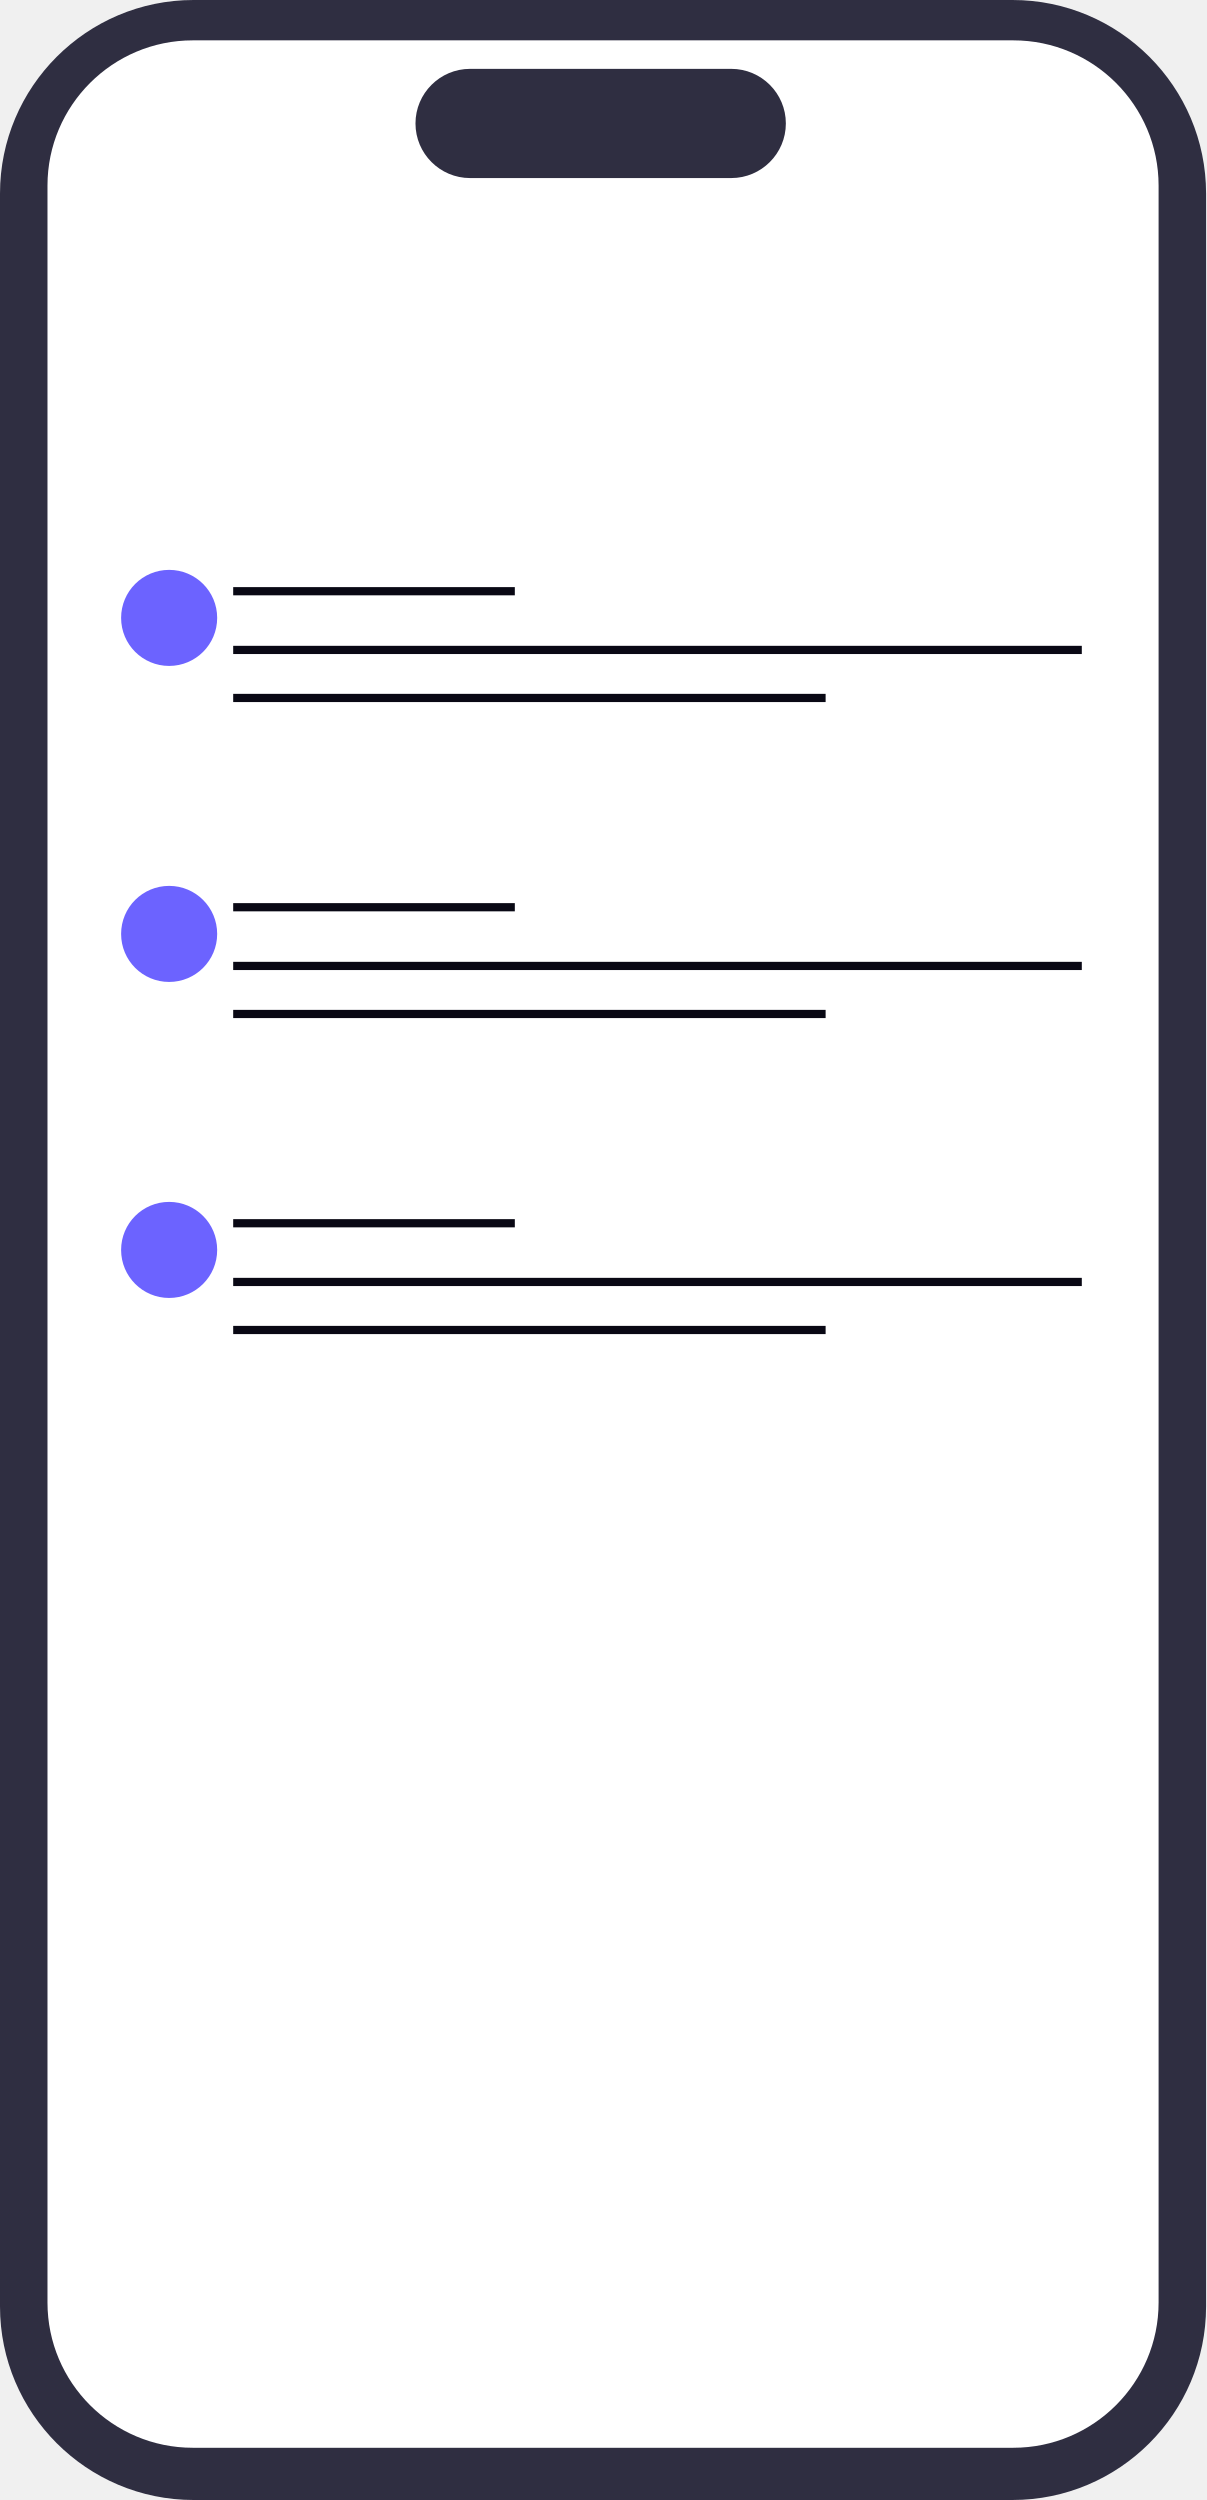
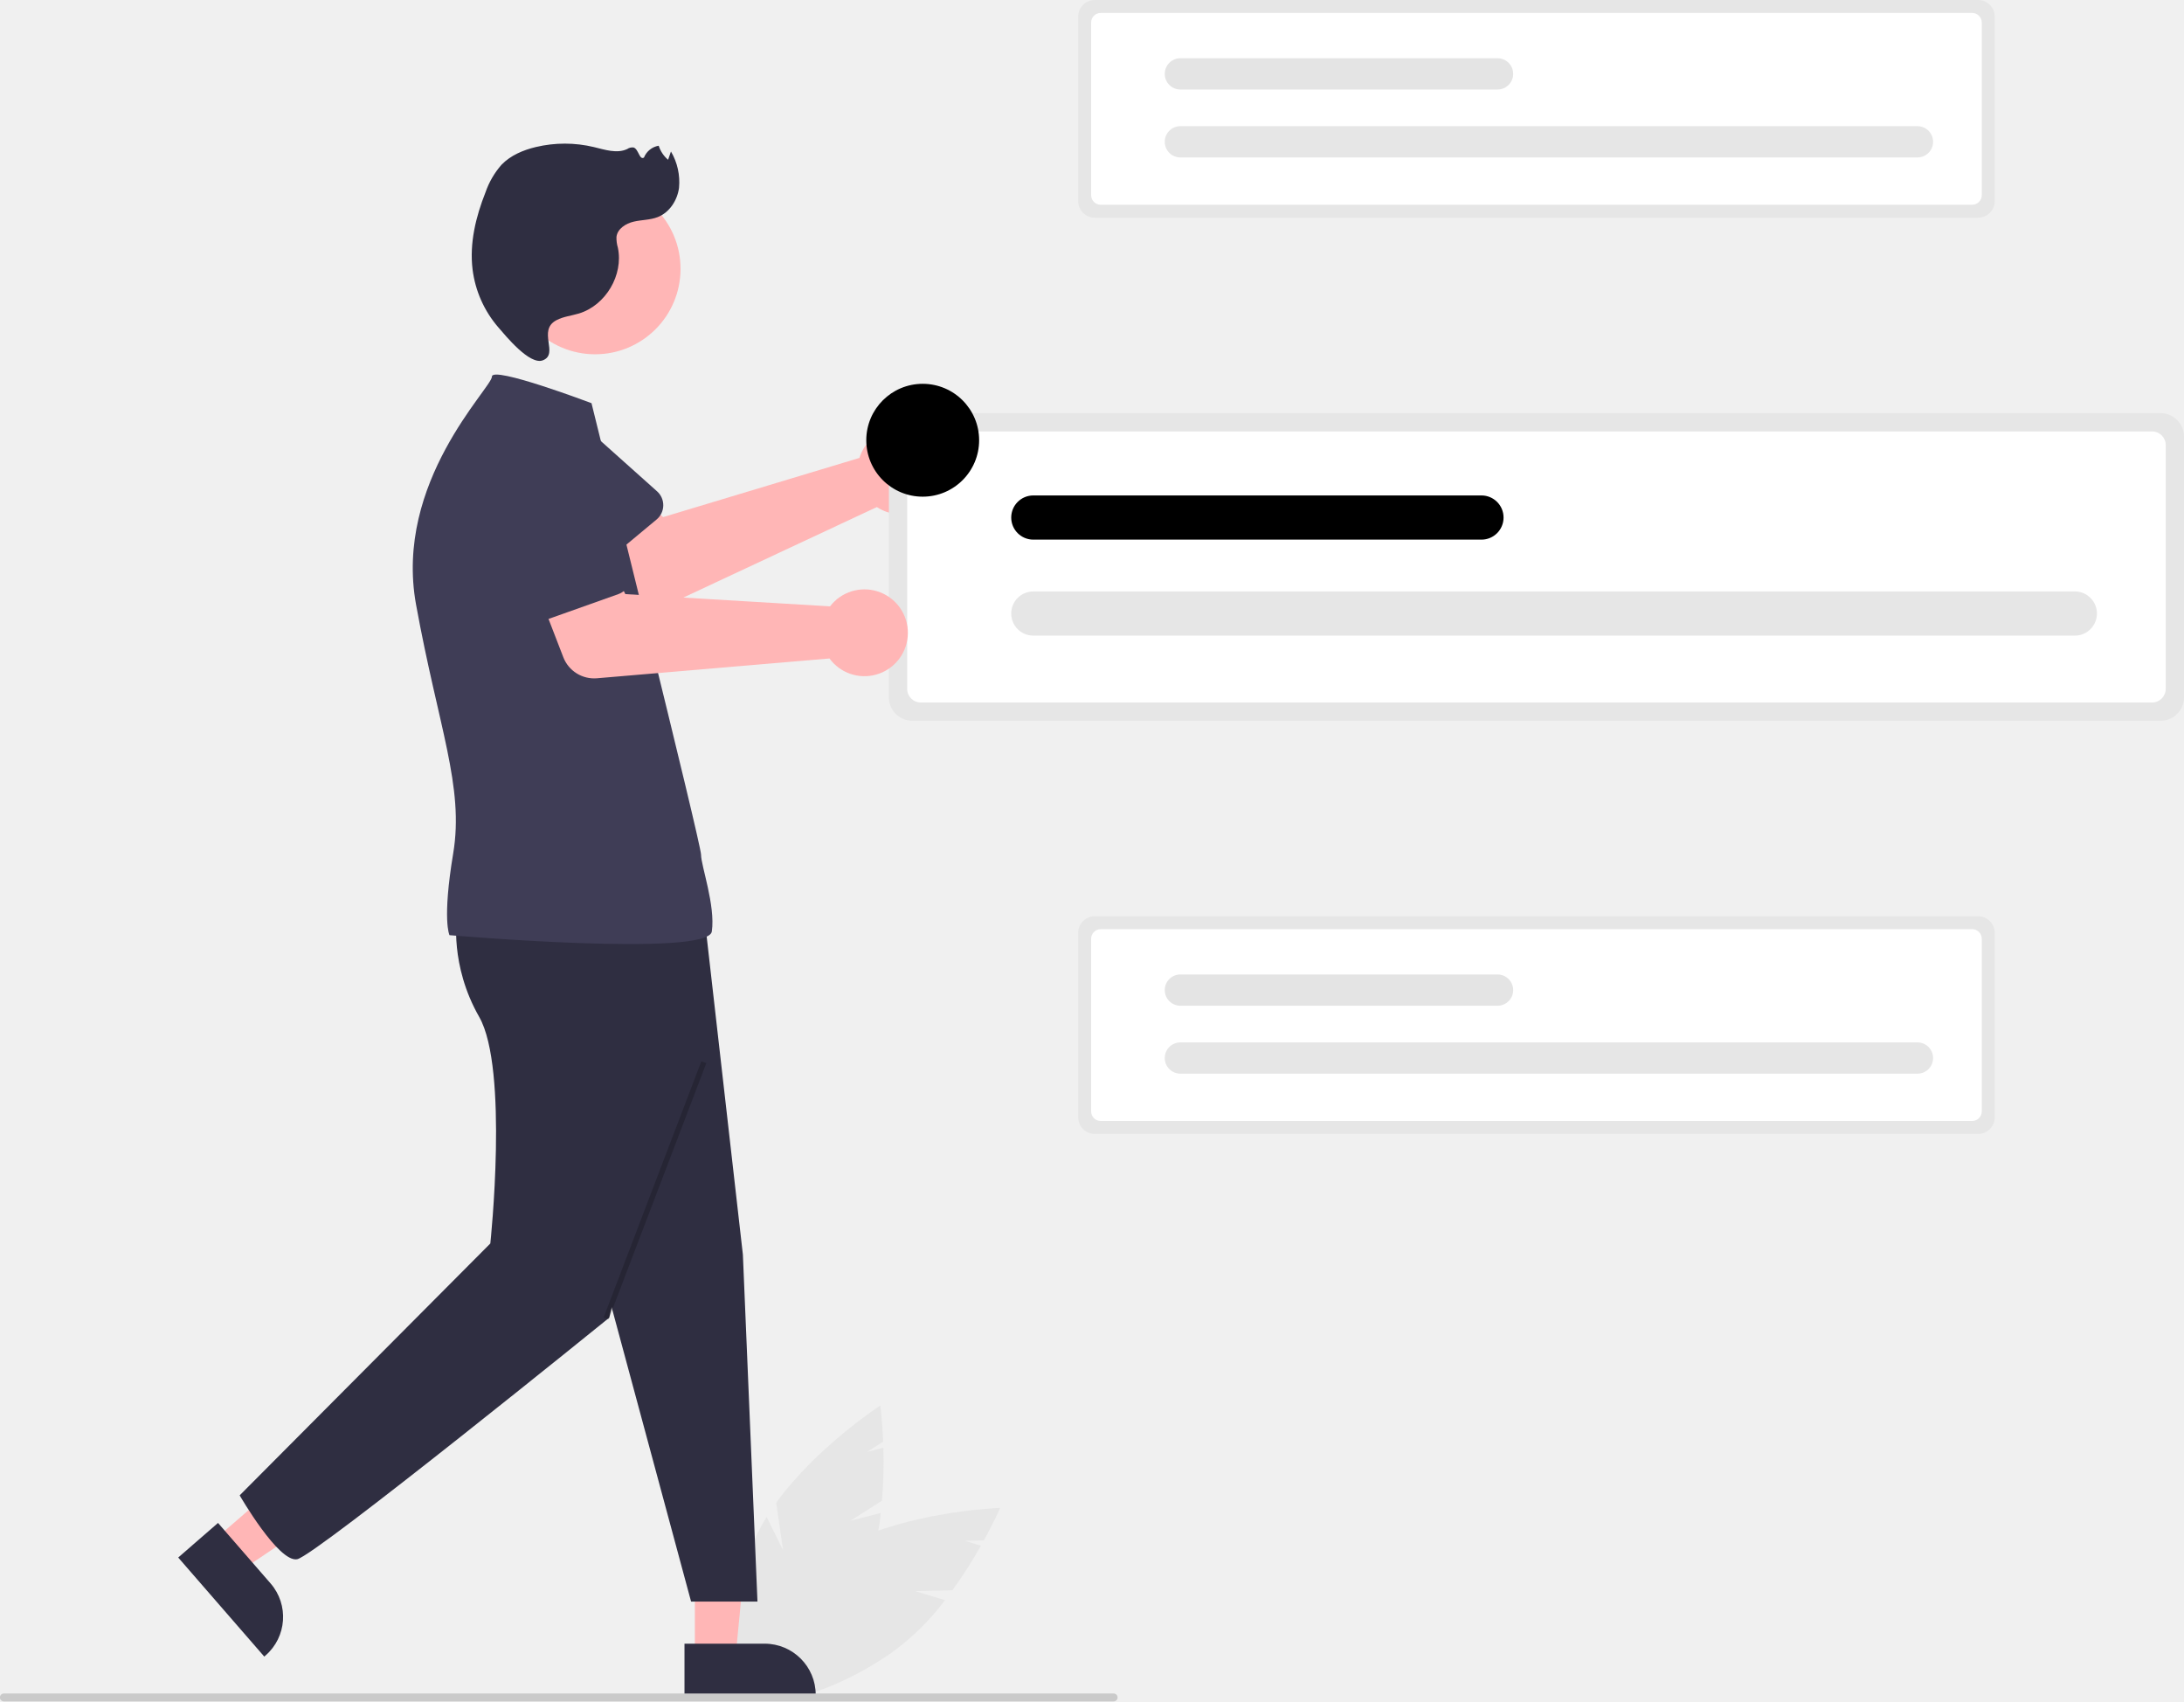
- <svg xmlns="http://www.w3.org/2000/svg" width="293.874" height="609.152" viewBox="0 0 293.874 609.152">
-   <path d="m246.717,609.152H47.157c-26.002,0-47.157-21.154-47.157-47.157V47.157C0,21.154,21.155,0,47.157,0h199.559c26.003,0,47.157,21.154,47.157,47.157v514.837c0,26.003-21.155,47.157-47.157,47.157v-0Z" fill="#2f2e41" stroke-width="0" data-darkreader-inline-fill="" style="--darkreader-inline-fill: #262534;" />
-   <path d="m246.92,596.425H46.954c-19.511,0-35.384-15.873-35.384-35.384V45.218c0-19.511,15.873-35.384,35.384-35.384h199.966c19.511,0,35.384,15.873,35.384,35.384v515.823c0,19.511-15.873,35.384-35.384,35.384l-0.0 0Z" fill="#fff" stroke-width="0" data-darkreader-inline-fill="" style="--darkreader-inline-fill: #282b36;" />
-   <path d="m178.176,43.387h-63.634c-7.337,0-13.305-5.969-13.305-13.305s5.969-13.305,13.305-13.305h63.634c7.337,0,13.305,5.969,13.305,13.305s-5.969,13.305-13.305,13.305Z" fill="#2f2e41" stroke-width="0" data-darkreader-inline-fill="" style="--darkreader-inline-fill: #262534;" />
-   <line x1="56.819" y1="144.057" x2="125.442" y2="144.057" fill="none" stroke="#090814" stroke-miterlimit="10" stroke-width="2" data-darkreader-inline-stroke="" style="--darkreader-inline-stroke: #877e6f;" />
-   <line x1="56.819" y1="170.066" x2="201.171" y2="170.066" fill="none" stroke="#090814" stroke-miterlimit="10" stroke-width="2" data-darkreader-inline-stroke="" style="--darkreader-inline-stroke: #877e6f;" />
-   <line x1="56.819" y1="158.362" x2="263.593" y2="158.362" fill="none" stroke="#090814" stroke-miterlimit="10" stroke-width="2" data-darkreader-inline-stroke="" style="--darkreader-inline-stroke: #877e6f;" />
-   <circle cx="41.213" cy="150.559" r="11.704" fill="#6c63ff" stroke-width="0" data-darkreader-inline-fill="" style="--darkreader-inline-fill: #5f96ff;" />
-   <line x1="56.819" y1="221.057" x2="125.442" y2="221.057" fill="none" stroke="#090814" stroke-miterlimit="10" stroke-width="2" data-darkreader-inline-stroke="" style="--darkreader-inline-stroke: #877e6f;" />
-   <line x1="56.819" y1="247.066" x2="201.171" y2="247.066" fill="none" stroke="#090814" stroke-miterlimit="10" stroke-width="2" data-darkreader-inline-stroke="" style="--darkreader-inline-stroke: #877e6f;" />
-   <line x1="56.819" y1="235.362" x2="263.593" y2="235.362" fill="none" stroke="#090814" stroke-miterlimit="10" stroke-width="2" data-darkreader-inline-stroke="" style="--darkreader-inline-stroke: #877e6f;" />
-   <circle cx="41.213" cy="227.559" r="11.704" fill="#6c63ff" stroke-width="0" data-darkreader-inline-fill="" style="--darkreader-inline-fill: #5f96ff;" />
-   <line x1="56.819" y1="298.057" x2="125.442" y2="298.057" fill="none" stroke="#090814" stroke-miterlimit="10" stroke-width="2" data-darkreader-inline-stroke="" style="--darkreader-inline-stroke: #877e6f;" />
-   <line x1="56.819" y1="324.066" x2="201.171" y2="324.066" fill="none" stroke="#090814" stroke-miterlimit="10" stroke-width="2" data-darkreader-inline-stroke="" style="--darkreader-inline-stroke: #877e6f;" />
-   <line x1="56.819" y1="312.362" x2="263.593" y2="312.362" fill="none" stroke="#090814" stroke-miterlimit="10" stroke-width="2" data-darkreader-inline-stroke="" style="--darkreader-inline-stroke: #877e6f;" />
-   <circle cx="41.213" cy="304.559" r="11.704" fill="#6c63ff" stroke-width="0" data-darkreader-inline-fill="" style="--darkreader-inline-fill: #5f96ff;" />
+ <svg xmlns="http://www.w3.org/2000/svg" data-name="Layer 1" width="657.991" height="512.53" viewBox="0 0 657.991 512.53">
+   <path d="M530.696,329.758a13.114,13.114,0,0,0-.757,1.921l-59.161,17.831-10.954-10.264-17.65,14.507,17.626,20.054a9.967,9.967,0,0,0,11.709,2.449l63.679-29.778a13.079,13.079,0,1,0-4.491-16.72Z" transform="translate(-271.0044 -193.735)" fill="#ffb6b6" />
+   <path d="M468.814,350.232,447.048,368.346a5.607,5.607,0,0,1-8.375-1.393L423.989,342.84A15.571,15.571,0,0,1,447.985,322.99L468.965,341.743a5.607,5.607,0,0,1-.151,8.489Z" transform="translate(-271.0044 -193.735)" fill="#3f3d56" />
+   <path d="M527.263,651.821l9.474-6.035a141.389,141.389,0,0,0,.407-15.931l-4.914,1.256,4.851-3.09c-.268-6.569-.861-10.902-.861-10.902s-19.155,12.442-31.371,29.307l2.083,14.263-4.968-9.975a57.199,57.199,0,0,0-3.418,6.324c-10.065,21.989-11.043,43.102-2.184,47.157s24.2-10.483,34.265-32.472A75.309,75.309,0,0,0,536.361,649.497Z" transform="translate(-271.0044 -193.735)" fill="#e6e6e6" />
+   <path d="M546.723,673.046l11.23-.269a141.387,141.387,0,0,0,8.584-13.427l-4.856-1.465,5.75-.138c3.166-5.762,4.898-9.778,4.898-9.778s-22.829.75-42.004,8.872l-5.589,13.287.903-11.107a57.201,57.201,0,0,0-6.195,3.647c-19.982,13.621-31.733,31.189-26.245,39.239s26.135,3.535,46.117-10.086a75.309,75.309,0,0,0,16.398-16.061Z" transform="translate(-271.0044 -193.735)" fill="#e6e6e6" />
+   <polygon points="209.349 499.141 221.609 499.14 226.208 451.454 209.347 451.853 209.349 499.141" fill="#ffb6b6" />
+   <path d="M477.226,688.873l24.144-.001h.001a15.387,15.387,0,0,1,15.386,15.386v.5l-39.531.001Z" transform="translate(-271.0044 -193.735)" fill="#2f2e41" />
+   <polygon points="64.712 463.751 72.753 473.005 112.275 446.394 100.407 432.735 64.712 463.751" fill="#ffb6b6" />
+   <path d="M336.687,652.5,352.523,670.725l.001.001A15.387,15.387,0,0,1,351,692.432l-.377.328-25.928-29.84Z" transform="translate(-271.0044 -193.735)" fill="#2f2e41" />
+   <path d="M272.195,706.265h334.294a1.191,1.191,0,1,0,0-2.381h-334.294a1.191,1.191,0,1,0,0,2.381Z" transform="translate(-271.0044 -193.735)" fill="#cacaca" />
+   <path d="M453.418,580.627l25.795,95.562h20l-4.393-104.514L483.225,469.849l-42.116-2.238Z" transform="translate(-271.0044 -193.735)" fill="#2f2e41" />
+   <path d="M408.659,469.849s-2.238,14.547,6.714,30.212,3.357,68.257,3.357,68.257L343.213,644.189s11.736,20.36,17.331,19.241S454.537,590.698,454.537,590.698l28.688-116.373Z" transform="translate(-271.0044 -193.735)" fill="#2f2e41" />
+   <circle cx="179.295" cy="80.986" r="25.736" fill="#ffb6b6" />
+   <path d="M449.213,315.189s-30-11.357-30-8-29.576,31.741-22.862,68.667,14.547,54.829,11.19,74.971-1.119,24.617-1.119,24.617,77.922,6.714,79.041-1.119-3.25-19.779-3.25-23.136S451.293,323.828,449.213,315.189Z" transform="translate(-271.0044 -193.735)" fill="#3f3d56" />
+   <path d="M438.651,290.186c2.083-1.102,4.504-1.329,6.759-2.013,8.068-2.45,13.473-11.57,11.748-19.824a10.115,10.115,0,0,1-.424-3.267c.302-2.444,2.803-4.022,5.201-4.582s4.95-.479,7.243-1.379c3.54-1.391,5.891-5.028,6.4-8.797a18.171,18.171,0,0,0-2.427-10.952l-.866,2.493a9.247,9.247,0,0,1-2.831-4.234,5.832,5.832,0,0,0-4.443,3.573c-1.391.82-1.591-2.548-3.127-3.044a2.759,2.759,0,0,0-1.917.473c-3.095,1.444-6.691.209-10.012-.591a37.688,37.688,0,0,0-17.495-.021c-3.822.912-7.605,2.499-10.34,5.32a24.808,24.808,0,0,0-4.837,8.311c-2.933,7.382-4.871,15.369-3.903,23.254a32.915,32.915,0,0,0,7.757,17.439c2.215,2.552,9.44,11.454,13.402,9.936C439.517,300.375,432.785,293.288,438.651,290.186Z" transform="translate(-271.0044 -193.735)" fill="#2f2e41" />
+   <rect x="427.016" y="551.517" width="82.629" height="1.592" transform="translate(-485.6216 599.3391) rotate(-69.12314)" opacity="0.2" style="isolation:isolate" />
+   <path d="M545.874,318.19a7.074,7.074,0,0,0-7.065,7.065v78.542a7.074,7.074,0,0,0,7.065,7.065H921.93a7.074,7.074,0,0,0,7.065-7.065V325.256a7.074,7.074,0,0,0-7.065-7.065Z" transform="translate(-271.0044 -193.735)" fill="#e6e6e6" />
+   <path d="M548.414,323.7a4.101,4.101,0,0,0-4.097,4.096v73.461a4.101,4.101,0,0,0,4.097,4.096H919.39a4.1,4.1,0,0,0,4.096-4.096V327.796a4.1,4.1,0,0,0-4.096-4.096Z" transform="translate(-271.0044 -193.735)" fill="#fff" />
+   <path d="M896.098,385.209a6.656,6.656,0,0,0,.018-13.312c-.006,0-.012,0-.018,0H582.318a6.656,6.656,0,0,0,0,13.312Z" transform="translate(-271.0044 -193.735)" fill="#e6e6e6" />
+   <path d="M717.338,356.293a6.656,6.656,0,1,0,0-13.312H582.318a6.656,6.656,0,1,0,0,13.312Z" transform="translate(-271.0044 -193.735)" fill="#000000" />
+   <path d="M600.837,469.735a5.006,5.006,0,0,0-5,5v55.583a5.006,5.006,0,0,0,5,5H866.967a5.006,5.006,0,0,0,5-5V474.735a5.006,5.006,0,0,0-5-5Z" transform="translate(-271.0044 -193.735)" fill="#e6e6e6" />
+   <path d="M602.635,473.634a2.902,2.902,0,0,0-2.899,2.899v51.987a2.902,2.902,0,0,0,2.899,2.899H865.169a2.902,2.902,0,0,0,2.898-2.899V476.533a2.902,2.902,0,0,0-2.898-2.899Z" transform="translate(-271.0044 -193.735)" fill="#fff" />
+   <path d="M848.686,517.163a4.71,4.71,0,0,0,.013-9.421c-.004,0-.008,0-.013,0H626.628a4.71,4.71,0,0,0,0,9.421Z" transform="translate(-271.0044 -193.735)" fill="#e6e6e6" />
+   <path d="M722.18,496.7a4.71,4.71,0,1,0,0-9.421h-95.552a4.71,4.71,0,1,0,0,9.421Z" transform="translate(-271.0044 -193.735)" fill="#e4e4e4" />
+   <path d="M600.837,193.735a5.006,5.006,0,0,0-5,5v55.583a5.006,5.006,0,0,0,5,5H866.967a5.006,5.006,0,0,0,5-5V198.735a5.006,5.006,0,0,0-5-5Z" transform="translate(-271.0044 -193.735)" fill="#e6e6e6" />
+   <path d="M602.635,197.634a2.902,2.902,0,0,0-2.899,2.899v51.987a2.902,2.902,0,0,0,2.899,2.899H865.169a2.902,2.902,0,0,0,2.898-2.899V200.533a2.902,2.902,0,0,0-2.898-2.899Z" transform="translate(-271.0044 -193.735)" fill="#fff" />
+   <path d="M848.686,241.163a4.71,4.71,0,0,0,.013-9.421c-.004,0-.008,0-.013,0H626.628a4.71,4.71,0,0,0,0,9.421Z" transform="translate(-271.0044 -193.735)" fill="#e6e6e6" />
+   <path d="M722.18,220.7a4.71,4.71,0,1,0,0-9.421h-95.552a4.71,4.71,0,1,0,0,9.421Z" transform="translate(-271.0044 -193.735)" fill="#e4e4e4" />
+   <path d="M522.461,374.849a13.115,13.115,0,0,0-1.374,1.542l-61.68-3.69-6.737-13.414-21.573,7.522,9.619,24.906a9.967,9.967,0,0,0,10.144,6.341l70.044-5.963a13.079,13.079,0,1,0,1.557-17.243Z" transform="translate(-271.0044 -193.735)" fill="#ffb6b6" />
+   <path d="M457.316,372.7l-26.681,9.486a5.607,5.607,0,0,1-7.379-4.199L417.799,350.287a15.571,15.571,0,0,1,29.373-10.346l13.216,24.843a5.607,5.607,0,0,1-3.073,7.914Z" transform="translate(-271.0044 -193.735)" fill="#3f3d56" />
+   <circle cx="277.991" cy="132.618" r="17" fill="#000000" />
</svg>
